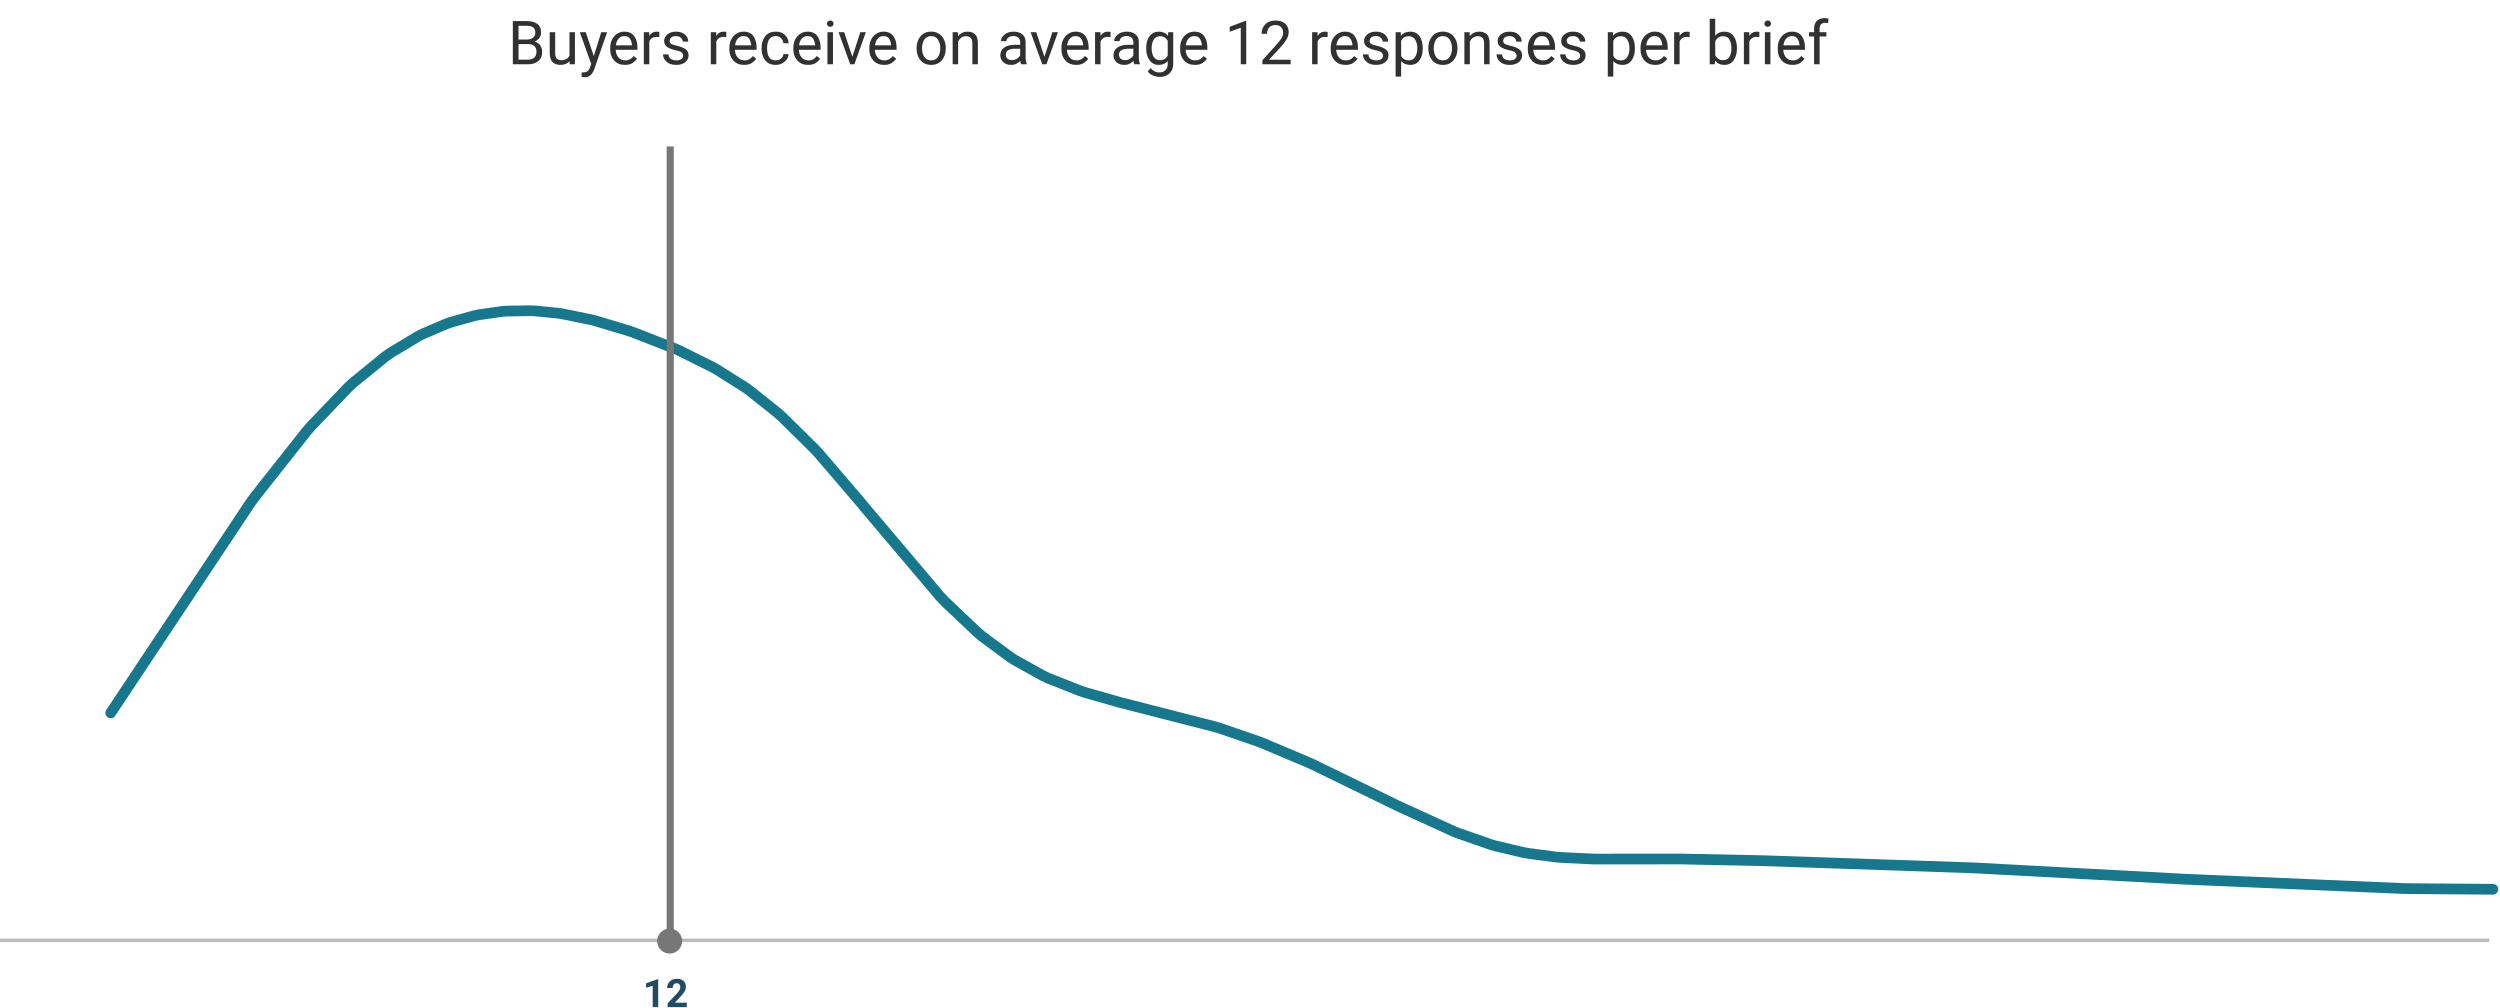
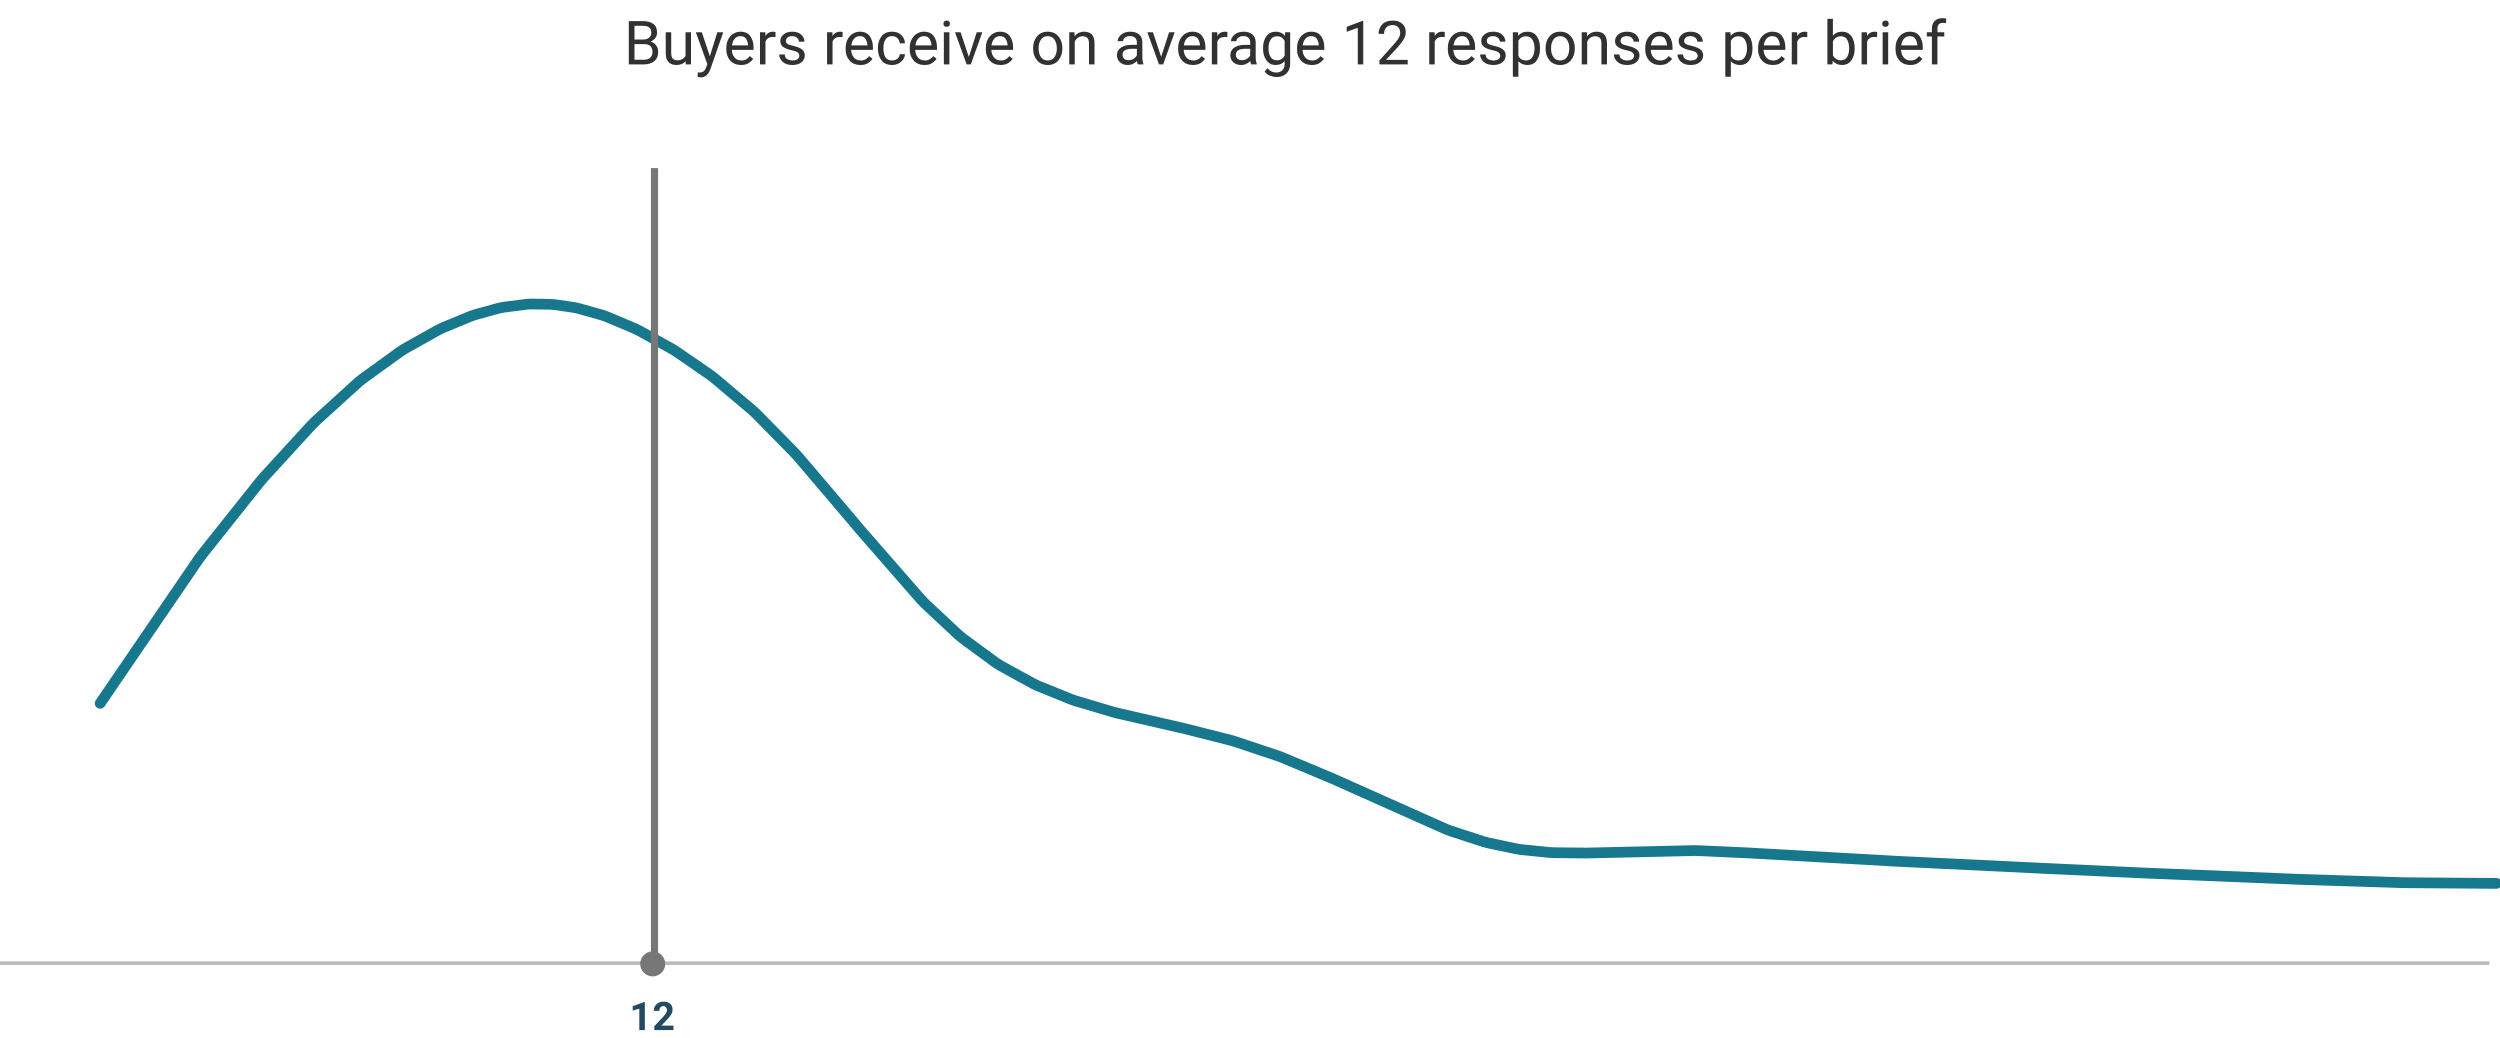
- <svg xmlns="http://www.w3.org/2000/svg" font-family="-apple-system, BlinkMacSystemFont, &quot;Segoe UI&quot;, Roboto, Helvetica, Arial, sans-serif, &quot;Apple Color Emoji&quot;, &quot;Segoe UI Emoji&quot;, &quot;Segoe UI Symbol&quot;" width="700px" height="282px" viewBox="0 0 700 282" version="1.1">
+ <svg xmlns="http://www.w3.org/2000/svg" font-family="-apple-system, BlinkMacSystemFont, &quot;Segoe UI&quot;, Roboto, Helvetica, Arial, sans-serif, &quot;Apple Color Emoji&quot;, &quot;Segoe UI Emoji&quot;, &quot;Segoe UI Symbol&quot;" width="699px" height="290px" viewBox="0 0 699 290" version="1.1" style="background: #FFFFFF;">
  <defs />
-   <g id="Mocks" stroke="none" stroke-width="1" fill="none" fill-rule="evenodd">
-     <g id="Nov-monthly-report-greater-than-768px" transform="translate(-339, -2586)">
-       <g id="768-average-seller-response" transform="translate(339, 2580)">
-         <g id="Group-2">
-           <g id="Group-19" transform="translate(31, 61)">
-             <polyline id="Shape" stroke="#17788D" stroke-width="3" stroke-linecap="round" points="0 144.606 39.156 85.737 40.463 83.962 54.823 65.797 56.13 64.296 66.567 53.393 67.874 52.183 77.015 44.747 78.312 43.831 86.145 39.124 87.452 38.464 93.978 35.675 95.286 35.215 101.812 33.401 103.119 33.128 109.645 32.2 110.952 32.1 117.478 32 118.786 32.056 125.312 32.699 126.608 32.902 134.441 34.508 135.749 34.837 144.89 37.579 146.197 38.022 157.942 42.608 159.249 43.185 168.379 47.723 169.686 48.456 177.52 53.393 178.827 54.322 186.66 60.552 187.957 61.71 197.097 70.73 198.405 72.149 210.149 85.863 211.457 87.459 232.342 112.141 233.649 113.508 242.779 122.159 244.087 123.248 251.92 129.039 253.227 129.877 261.061 134.215 262.357 134.84 271.498 138.458 272.805 138.892 283.242 141.855 284.55 142.181 309.357 148.537 310.654 148.94 321.102 152.533 322.409 153.031 335.461 158.541 336.769 159.14 358.95 169.943 360.258 170.585 375.924 177.744 377.232 178.269 386.361 181.453 387.669 181.835 395.502 183.692 396.81 183.93 404.643 184.972 405.939 185.084 415.08 185.523 416.387 185.54 438.58 185.518 439.877 185.523 462.069 185.978 463.377 186.013 522.11 188.026 523.418 188.1 580.855 191.18 582.151 191.236 642.204 193.796 643.5 193.818 667 194" />
-             <g id="Group-9" stroke-opacity="0" stroke="#000000">
-               <path d="M7.38964445e-13,0 L7.38964445e-13,218.188" id="Shape" />
-             </g>
-           </g>
-           <g id="Group-7-Copy" transform="translate(0, 268)" stroke="#BBBBBB">
-             <path d="M0,1.292 L697,1.292" id="Shape" />
-           </g>
-           <text id="Buyers-receive-on-av" font-size="17" font-weight="normal" line-spacing="26" fill="#313131">
-             <tspan x="142.187" y="24">Buyers receive on average 12 responses per brief</tspan>
-           </text>
-           <path d="M27,53 L27,271.188" id="Shape" stroke-opacity="0" stroke="#000000" />
-           <g id="Group" transform="translate(180, 47)">
-             <text id="12" font-size="11" font-weight="bold" letter-spacing="0.1" fill="#224A61">
-               <tspan x="0" y="241">12</tspan>
-             </text>
-             <path d="M7.667,1 L7.667,223.085" id="Line-3-Copy" stroke="#777777" stroke-width="2" stroke-linecap="square" />
-             <circle id="Oval-22-Copy" fill="#777777" cx="7.5" cy="222.5" r="3.5" />
-           </g>
+   <g id="Symbols" stroke="none" stroke-width="1" fill="none" fill-rule="evenodd">
+     <g id="768-average-seller-response">
+       <text id="Buyers-receive-on-av" font-size="17" font-weight="normal" line-spacing="26" fill="#313131">
+         <tspan x="174.407" y="18">Buyers receive on average 12 responses per brief</tspan>
+       </text>
+       <g id="Group-11" transform="translate(0, 47)">
+         <polyline id="Shape" stroke="#17788D" stroke-width="3" stroke-linecap="round" points="28 149.654 55.535 109.343 56.848 107.586 72.574 87.838 73.887 86.302 86.998 71.99 88.311 70.672 100.108 59.947 101.422 58.884 111.917 51.301 113.23 50.468 122.401 45.323 123.714 44.685 131.583 41.419 132.896 40.972 139.451 39.171 140.765 38.902 147.32 38.065 148.622 38 153.875 38.082 155.178 38.187 160.431 38.95 161.733 39.228 168.288 41.076 169.601 41.531 177.47 44.846 178.783 45.488 187.965 50.598 189.267 51.418 198.449 57.752 199.763 58.75 210.247 67.591 211.56 68.81 222.055 79.487 223.357 80.927 239.095 99.43 240.408 101.013 257.447 120.536 258.76 121.889 267.942 130.462 269.256 131.559 278.426 138.288 279.74 139.125 288.922 144.162 290.235 144.782 299.406 148.5 300.719 148.96 311.214 152.084 312.516 152.422 329.567 156.34 330.88 156.635 343.991 159.953 345.304 160.335 357.101 164.27 358.415 164.76 372.839 170.799 374.141 171.389 404.302 184.846 405.615 185.337 414.786 188.326 416.099 188.673 423.968 190.339 425.281 190.543 433.15 191.345 434.463 191.415 443.634 191.51 444.947 191.48 473.795 190.82 475.108 190.851 489.521 191.51 490.834 191.592 531.479 193.874 532.793 193.931 569.509 195.696 570.822 195.77 600.972 197.163 602.286 197.206 641.618 198.816 642.931 198.876 671.779 199.796 673.092 199.813 698 200" />
+         <g id="Group-7-Copy" transform="translate(0, 221)" stroke="#BBBBBB">
+           <path d="M0,1.292 L696.003,1.292" id="Shape" />
        </g>
+         <path d="M183,1 L183,223.085" id="Line-3-Copy" stroke="#777777" stroke-width="2" stroke-linecap="square" />
+         <text id="12" font-size="11" font-weight="bold" letter-spacing="0.1" fill="#224A61">
+           <tspan x="176" y="241">12</tspan>
+         </text>
+         <circle id="Oval-22-Copy" fill="#777777" cx="182.5" cy="222.5" r="3.5" />
      </g>
    </g>
  </g>
</svg>
